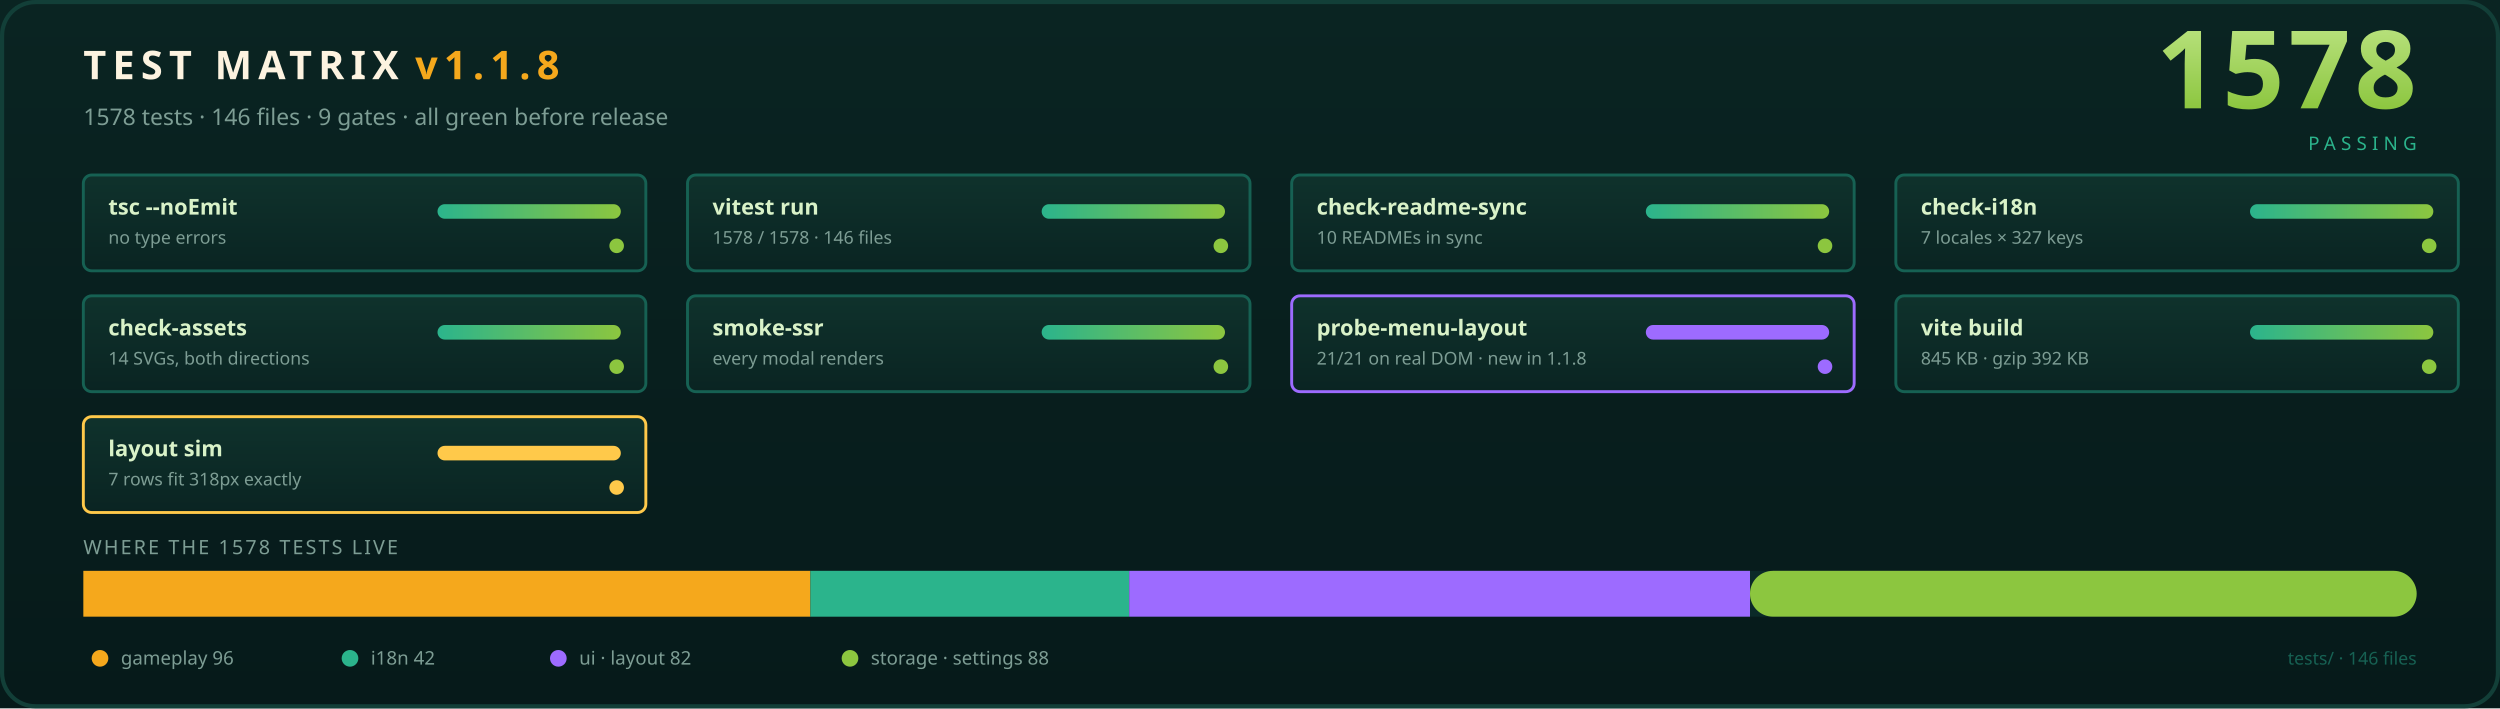
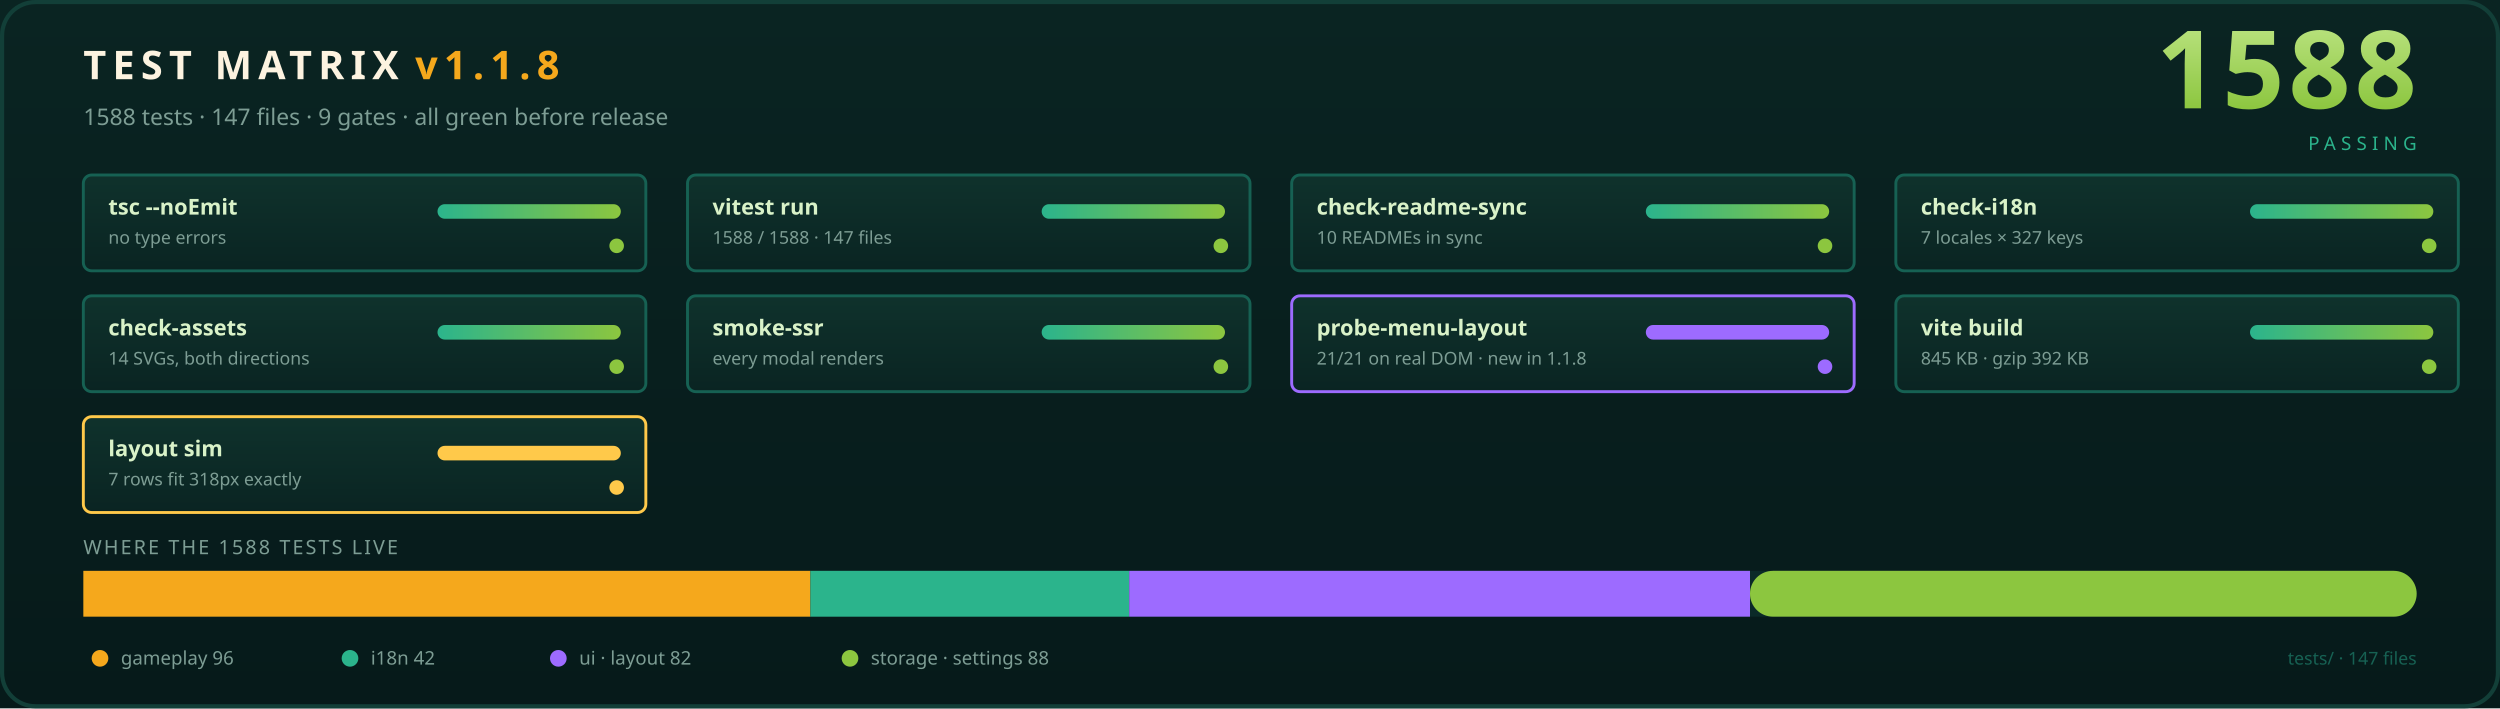
- <svg xmlns="http://www.w3.org/2000/svg" viewBox="0 0 1200 340" role="img" aria-label="Ma trận kiểm thử Lọ Chéo v1.1.8 — 1578 test trên 146 file, 9 cổng kiểm tra, phân bố theo nhóm (hoạt họa SMIL)">
+ <svg xmlns="http://www.w3.org/2000/svg" viewBox="0 0 1200 340" role="img" aria-label="Ma trận kiểm thử Lọ Chéo v1.1.8 — 1588 test trên 147 file, 9 cổng kiểm tra, phân bố theo nhóm (hoạt họa SMIL)">
  <defs>
    <filter id="tm-glow" x="-40%" y="-40%" width="180%" height="180%">
      <feGaussianBlur stdDeviation="4" result="b" />
      <feMerge>
        <feMergeNode in="b" />
        <feMergeNode in="SourceGraphic" />
      </feMerge>
    </filter>
    <linearGradient id="tmBg" x1="0" y1="0" x2="0" y2="1">
      <stop offset="0" stop-color="#0a2422" />
      <stop offset="1" stop-color="#061a1a" />
    </linearGradient>
    <linearGradient id="tmCard" x1="0" y1="0" x2="0" y2="1">
      <stop offset="0" stop-color="#0f322c" />
      <stop offset="1" stop-color="#0a2422" />
    </linearGradient>
    <linearGradient id="tmBar" x1="0" y1="0" x2="1" y2="0">
      <stop offset="0" stop-color="#2bb48c" />
      <stop offset="1" stop-color="#8cc63f" />
    </linearGradient>
    <linearGradient id="tmBig" x1="0" y1="0" x2="0" y2="1">
      <stop offset="0" stop-color="#b6e07a" />
      <stop offset="1" stop-color="#8cc63f" />
    </linearGradient>
  </defs>
  <rect width="1200" height="340" fill="url(#tmBg)" />
  <rect x="1" y="1" width="1198" height="338" rx="16" fill="none" stroke="#123f38" stroke-width="2" />
  <text x="40" y="38" font-family="'Arial Black','Bungee',sans-serif" font-weight="900" font-size="19" letter-spacing="3" fill="#fdf3e0">TEST MATRIX <tspan fill="#f5a81c">v1.1.8</tspan>
  </text>
-   <text x="40" y="60" font-family="system-ui,sans-serif" font-size="11" fill="#7d9d94">1578 tests · 146 files · 9 gates · all green before release</text>
-   <text x="1160" y="52" text-anchor="end" font-family="'Arial Black','Bungee',sans-serif" font-weight="900" font-size="52" fill="url(#tmBig)" letter-spacing="2">1578</text>
+   <text x="40" y="60" font-family="system-ui,sans-serif" font-size="11" fill="#7d9d94">1588 tests · 147 files · 9 gates · all green before release</text>
+   <text x="1160" y="52" text-anchor="end" font-family="'Arial Black','Bungee',sans-serif" font-weight="900" font-size="52" fill="url(#tmBig)" letter-spacing="2">1588</text>
  <text x="1160" y="72" text-anchor="end" font-family="system-ui,sans-serif" font-size="9" letter-spacing="2.5" fill="#2bb48c">PASSING</text>
  <g font-family="system-ui,sans-serif">
    <g transform="translate(40,84)">
      <rect width="270" height="46" rx="4" fill="url(#tmCard)" stroke="#166153" stroke-width="1.4" />
      <text x="12" y="19" font-size="10.5" fill="#d9f2c8" font-weight="700">tsc --noEmit</text>
      <text x="12" y="33" font-size="8.5" fill="#7d9d94">no type errors</text>
      <rect x="170" y="14" width="88" height="7" rx="3.5" fill="#0b2a28" />
      <rect x="170" y="14" width="88" height="7" rx="3.5" fill="url(#tmBar)">
        <animate attributeName="opacity" values="0.6;1;1;0.6" dur="9s" repeatCount="indefinite" />
      </rect>
      <circle cx="256" cy="34" r="3.5" fill="#8cc63f">
        <animate attributeName="opacity" values="1;0.3;1" dur="2.4s" repeatCount="indefinite" />
      </circle>
    </g>
    <g transform="translate(330,84)">
      <rect width="270" height="46" rx="4" fill="url(#tmCard)" stroke="#166153" stroke-width="1.4" />
      <text x="12" y="19" font-size="10.5" fill="#d9f2c8" font-weight="700">vitest run</text>
-       <text x="12" y="33" font-size="8.5" fill="#7d9d94">1578 / 1578 · 146 files</text>
+       <text x="12" y="33" font-size="8.5" fill="#7d9d94">1588 / 1588 · 147 files</text>
      <rect x="170" y="14" width="88" height="7" rx="3.5" fill="#0b2a28" />
      <rect x="170" y="14" width="88" height="7" rx="3.5" fill="url(#tmBar)">
        <animate attributeName="opacity" values="0.6;1;1;0.6" dur="9s" begin="0.6s" repeatCount="indefinite" />
      </rect>
      <circle cx="256" cy="34" r="3.5" fill="#8cc63f">
        <animate attributeName="opacity" values="1;0.3;1" dur="2.4s" begin="0.3s" repeatCount="indefinite" />
      </circle>
    </g>
    <g transform="translate(620,84)">
      <rect width="270" height="46" rx="4" fill="url(#tmCard)" stroke="#166153" stroke-width="1.4" />
      <text x="12" y="19" font-size="10.5" fill="#d9f2c8" font-weight="700">check-readme-sync</text>
      <text x="12" y="33" font-size="8.5" fill="#7d9d94">10 READMEs in sync</text>
      <rect x="170" y="14" width="88" height="7" rx="3.5" fill="#0b2a28" />
      <rect x="170" y="14" width="88" height="7" rx="3.5" fill="url(#tmBar)">
        <animate attributeName="opacity" values="0.6;1;1;0.6" dur="9s" begin="1.2s" repeatCount="indefinite" />
      </rect>
      <circle cx="256" cy="34" r="3.5" fill="#8cc63f">
        <animate attributeName="opacity" values="1;0.3;1" dur="2.4s" begin="0.6s" repeatCount="indefinite" />
      </circle>
    </g>
    <g transform="translate(910,84)">
      <rect width="270" height="46" rx="4" fill="url(#tmCard)" stroke="#166153" stroke-width="1.4" />
      <text x="12" y="19" font-size="10.5" fill="#d9f2c8" font-weight="700">check-i18n</text>
      <text x="12" y="33" font-size="8.5" fill="#7d9d94">7 locales × 327 keys</text>
      <rect x="170" y="14" width="88" height="7" rx="3.5" fill="#0b2a28" />
      <rect x="170" y="14" width="88" height="7" rx="3.5" fill="url(#tmBar)">
        <animate attributeName="opacity" values="0.6;1;1;0.6" dur="9s" begin="1.8s" repeatCount="indefinite" />
      </rect>
      <circle cx="256" cy="34" r="3.5" fill="#8cc63f">
        <animate attributeName="opacity" values="1;0.3;1" dur="2.4s" begin="0.9s" repeatCount="indefinite" />
      </circle>
    </g>
    <g transform="translate(40,142)">
      <rect width="270" height="46" rx="4" fill="url(#tmCard)" stroke="#166153" stroke-width="1.4" />
      <text x="12" y="19" font-size="10.5" fill="#d9f2c8" font-weight="700">check-assets</text>
      <text x="12" y="33" font-size="8.5" fill="#7d9d94">14 SVGs, both directions</text>
      <rect x="170" y="14" width="88" height="7" rx="3.5" fill="#0b2a28" />
      <rect x="170" y="14" width="88" height="7" rx="3.5" fill="url(#tmBar)">
        <animate attributeName="opacity" values="0.6;1;1;0.6" dur="9s" begin="2.4s" repeatCount="indefinite" />
      </rect>
      <circle cx="256" cy="34" r="3.5" fill="#8cc63f">
        <animate attributeName="opacity" values="1;0.3;1" dur="2.4s" begin="1.2s" repeatCount="indefinite" />
      </circle>
    </g>
    <g transform="translate(330,142)">
      <rect width="270" height="46" rx="4" fill="url(#tmCard)" stroke="#166153" stroke-width="1.4" />
      <text x="12" y="19" font-size="10.5" fill="#d9f2c8" font-weight="700">smoke-ssr</text>
      <text x="12" y="33" font-size="8.5" fill="#7d9d94">every modal renders</text>
      <rect x="170" y="14" width="88" height="7" rx="3.5" fill="#0b2a28" />
      <rect x="170" y="14" width="88" height="7" rx="3.5" fill="url(#tmBar)">
        <animate attributeName="opacity" values="0.6;1;1;0.6" dur="9s" begin="3s" repeatCount="indefinite" />
      </rect>
      <circle cx="256" cy="34" r="3.5" fill="#8cc63f">
        <animate attributeName="opacity" values="1;0.3;1" dur="2.4s" begin="1.5s" repeatCount="indefinite" />
      </circle>
    </g>
    <g transform="translate(620,142)">
      <rect width="270" height="46" rx="4" fill="url(#tmCard)" stroke="#9d6bff" stroke-width="1.4" />
      <text x="12" y="19" font-size="10.5" fill="#d9f2c8" font-weight="700">probe-menu-layout</text>
      <text x="12" y="33" font-size="8.5" fill="#7d9d94">21/21 on real DOM · new in 1.1.8</text>
      <rect x="170" y="14" width="88" height="7" rx="3.5" fill="#0b2a28" />
      <rect x="170" y="14" width="88" height="7" rx="3.5" fill="#9d6bff" />
      <circle cx="256" cy="34" r="3.5" fill="#9d6bff">
        <animate attributeName="opacity" values="1;0.3;1" dur="2.4s" begin="1.8s" repeatCount="indefinite" />
      </circle>
    </g>
    <g transform="translate(910,142)">
      <rect width="270" height="46" rx="4" fill="url(#tmCard)" stroke="#166153" stroke-width="1.4" />
      <text x="12" y="19" font-size="10.5" fill="#d9f2c8" font-weight="700">vite build</text>
      <text x="12" y="33" font-size="8.5" fill="#7d9d94">845 KB · gzip 392 KB</text>
      <rect x="170" y="14" width="88" height="7" rx="3.5" fill="#0b2a28" />
      <rect x="170" y="14" width="88" height="7" rx="3.5" fill="url(#tmBar)">
        <animate attributeName="opacity" values="0.6;1;1;0.6" dur="9s" begin="4.2s" repeatCount="indefinite" />
      </rect>
      <circle cx="256" cy="34" r="3.5" fill="#8cc63f">
        <animate attributeName="opacity" values="1;0.3;1" dur="2.4s" begin="2.1s" repeatCount="indefinite" />
      </circle>
    </g>
    <g transform="translate(40,200)">
      <rect width="270" height="46" rx="4" fill="url(#tmCard)" stroke="#ffc94a" stroke-width="1.4" />
      <text x="12" y="19" font-size="10.5" fill="#d9f2c8" font-weight="700">layout sim</text>
      <text x="12" y="33" font-size="8.5" fill="#7d9d94">7 rows fit 318px exactly</text>
      <rect x="170" y="14" width="88" height="7" rx="3.5" fill="#0b2a28" />
      <rect x="170" y="14" width="88" height="7" rx="3.5" fill="#ffc94a" />
      <circle cx="256" cy="34" r="3.5" fill="#ffc94a">
        <animate attributeName="opacity" values="1;0.3;1" dur="2.4s" begin="2.4s" repeatCount="indefinite" />
      </circle>
    </g>
  </g>
-   <text x="40" y="266" font-family="system-ui,sans-serif" font-size="9.5" letter-spacing="1" fill="#7d9d94">WHERE THE 1578 TESTS LIVE</text>
+   <text x="40" y="266" font-family="system-ui,sans-serif" font-size="9.5" letter-spacing="1" fill="#7d9d94">WHERE THE 1588 TESTS LIVE</text>
  <g transform="translate(40,274)">
    <rect width="1120" height="22" rx="11" fill="#0b2a28" />
    <rect x="0" y="0" width="349" height="22" fill="#f5a81c">
      <animate attributeName="opacity" values="0.55;1;1;0.55" dur="9s" begin="0s" repeatCount="indefinite" />
    </rect>
    <rect x="349" y="0" width="153" height="22" fill="#2bb48c">
      <animate attributeName="opacity" values="0.55;1;1;0.55" dur="9s" begin="0.8s" repeatCount="indefinite" />
    </rect>
    <rect x="502" y="0" width="298" height="22" fill="#9d6bff">
      <animate attributeName="opacity" values="0.55;1;1;0.55" dur="9s" begin="1.6s" repeatCount="indefinite" />
    </rect>
    <rect x="800" y="0" width="320" height="22" rx="11" fill="#8cc63f">
      <animate attributeName="opacity" values="0.55;1;1;0.55" dur="9s" begin="2.4s" repeatCount="indefinite" />
    </rect>
  </g>
  <g font-family="system-ui,sans-serif" font-size="9" fill="#7d9d94">
    <circle cx="48" cy="316" r="4" fill="#f5a81c" />
    <text x="58" y="319">gameplay 96</text>
    <circle cx="168" cy="316" r="4" fill="#2bb48c" />
    <text x="178" y="319">i18n 42</text>
    <circle cx="268" cy="316" r="4" fill="#9d6bff" />
    <text x="278" y="319">ui · layout 82</text>
    <circle cx="408" cy="316" r="4" fill="#8cc63f" />
    <text x="418" y="319">storage · settings 88</text>
  </g>
-   <text x="1160" y="319" text-anchor="end" font-family="system-ui,sans-serif" font-size="8.5" fill="#166153">tests/ · 146 files</text>
+   <text x="1160" y="319" text-anchor="end" font-family="system-ui,sans-serif" font-size="8.5" fill="#166153">tests/ · 147 files</text>
</svg>
